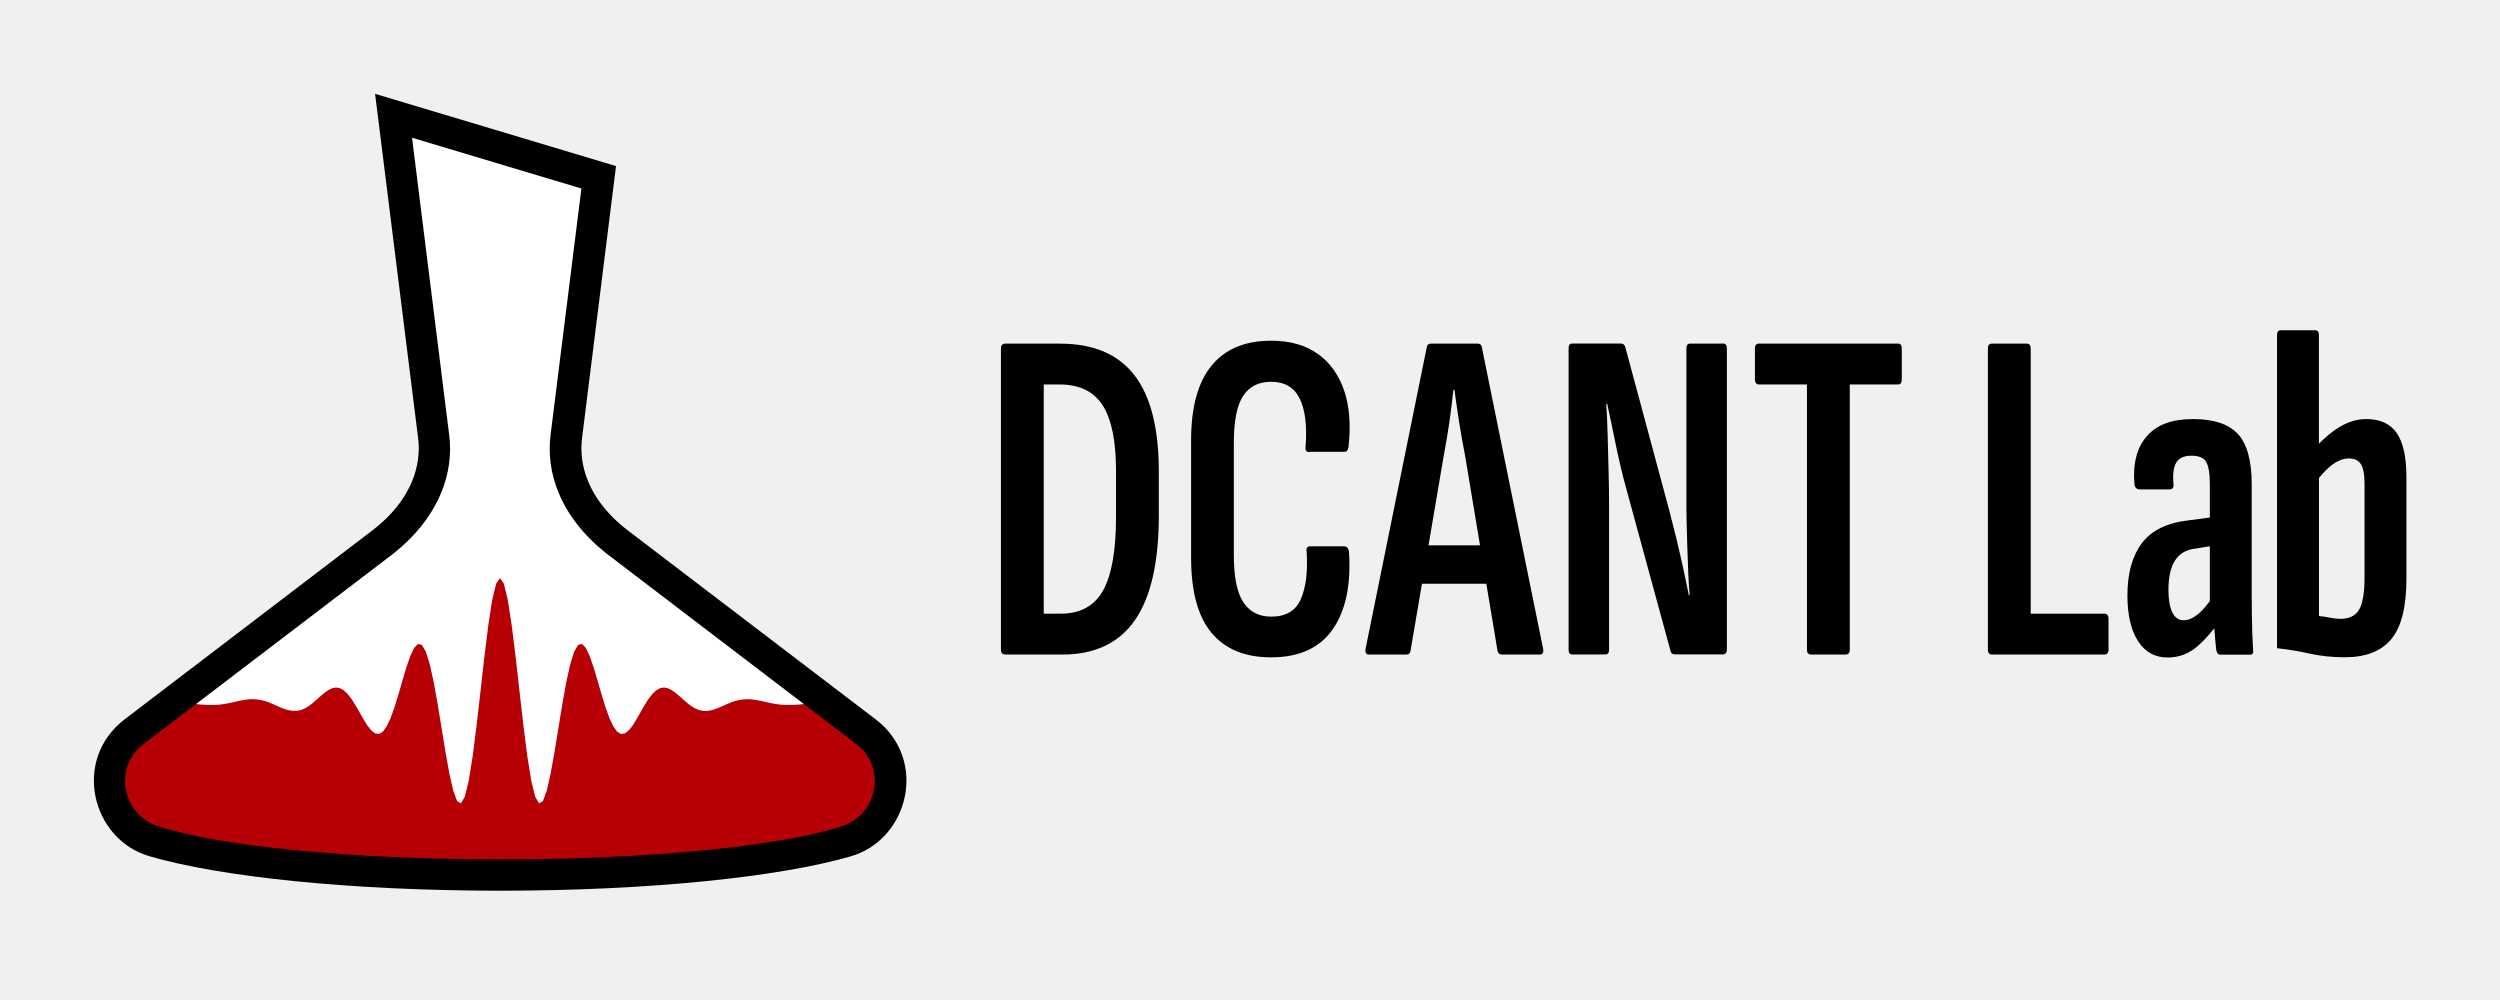
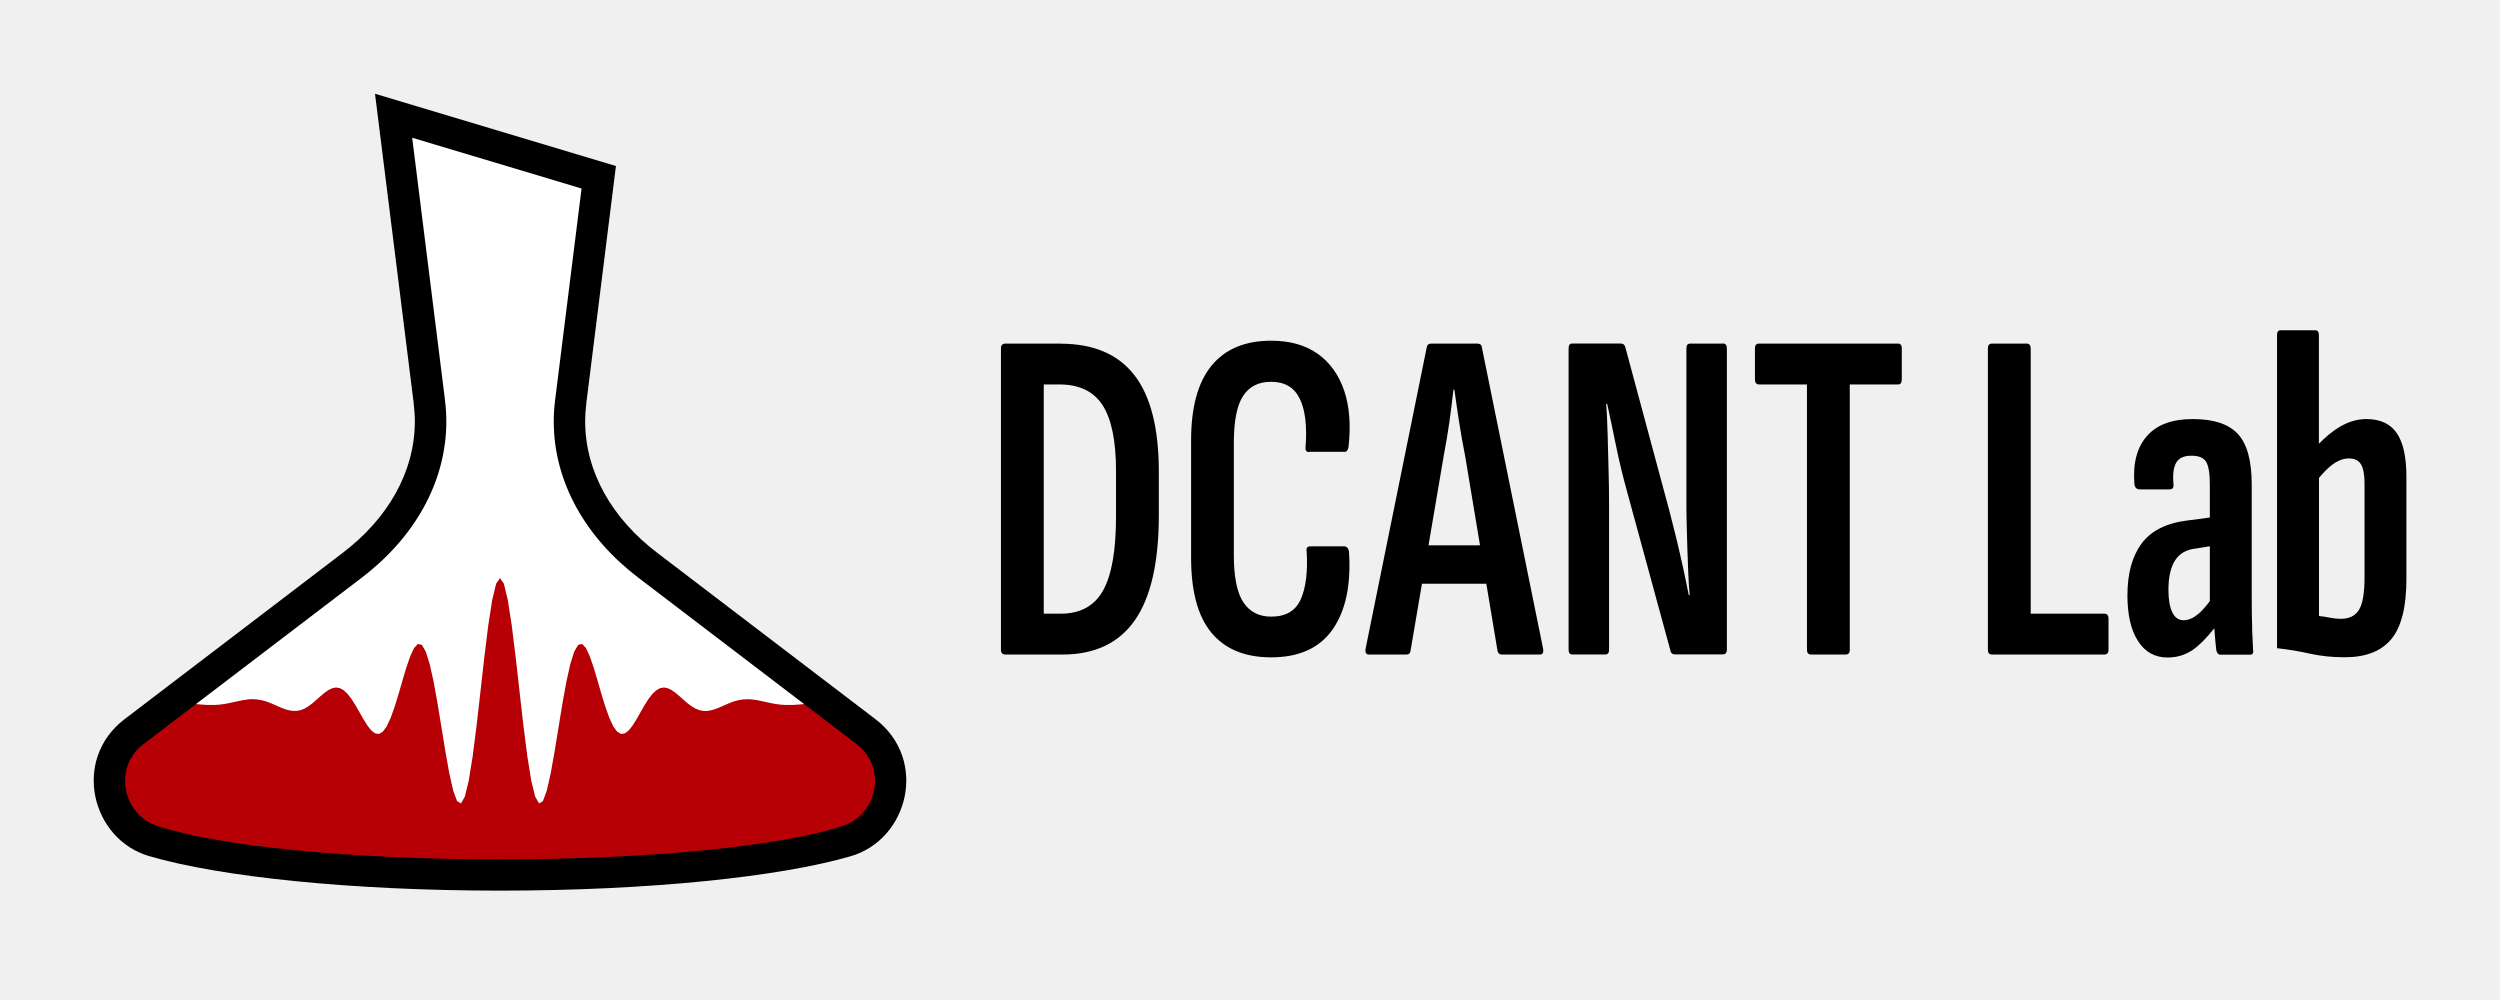
<svg xmlns="http://www.w3.org/2000/svg" version="1.1" viewBox="0 0 320 128">
  <defs>
    <style>
      #decanter-bg { isolation: isolate; fill-rule: evenodd; fill: #ffffff; }
      #wave { isolation: isolate; fill-rule: evenodd; fill: #b60005; }
      #decanter, #text { isolation: isolate; fill-rule: evenodd; fill: #000000; }
    </style>
  </defs>
-   <path id="decanter-bg" d="M110.84,93.64l-31.65-24.12s-.04-.03-.05-.04h0c-4.17-3.2-6.72-7.44-6.72-12.08,0-.51.04-1.02.1-1.52h0l4.14-33.12-26.27-7.88,5.12,41h0c.06.5.1,1.01.1,1.52,0,4.64-2.54,8.88-6.72,12.07h0s-31.71,24.17-31.71,24.17c-5.37,4.09-3.45,12.14,2.33,13.98h0c8.29,2.6,25.11,4.38,44.5,4.38s36.21-1.78,44.5-4.38h0c5.78-1.84,7.71-9.89,2.34-13.98Z" />
+   <path id="decanter-bg" d="M110.84,93.64l-28.06-21.39h0c-6.12-4.66-9.9-11.08-9.9-18.17,0-.89.06-1.78.18-2.65l3.59-28.68-26.27-7.88,4.58,36.62h0c.11.85.17,1.71.17,2.59,0,7.09-3.78,13.51-9.9,18.16h0l-28.06,21.39c-5.37,4.09-3.45,12.14,2.33,13.98h0c8.29,2.6,25.11,4.38,44.5,4.38s36.21-1.78,44.5-4.38h0c5.78-1.84,7.71-9.89,2.34-13.98Z" />
  <path id="wave" d="M110.84,93.64l-4.93-3.76h-.41s-.5.04-.5.04l-.5.04-.5.05-.5.05-.5.05-.5.05-.5.04-.5.03h-.5s-.5,0-.5,0l-.5-.03-.5-.06-.5-.08-.5-.1-.5-.11-.5-.11-.5-.1-.5-.08-.5-.05h-.5s-.5.03-.5.03l-.5.09-.5.13-.5.18-.5.21-.5.22-.5.22-.5.19-.5.14-.5.08h-.5s-.5-.11-.5-.11l-.5-.2-.5-.3-.5-.38-.5-.43-.5-.45-.5-.42-.5-.36-.5-.25-.5-.1-.5.08-.5.28-.5.47-.5.65-.5.79-.5.87-.5.88-.5.81-.5.64-.5.4-.5.08-.5-.29-.5-.69-.5-1.07-.5-1.39-.5-1.62-.5-1.73-.5-1.68-.5-1.46-.5-1.07-.5-.53-.5.13-.5.86-.5,1.59-.5,2.24-.5,2.76-.5,3.05-.5,3.08-.5,2.8-.5,2.23-.5,1.37-.5.31-.5-.87-.5-2.05-.5-3.11-.5-3.92-.5-4.38-.5-4.43-.5-4.04-.5-3.23-.5-2.09-.5-.72-.5.72-.5,2.09-.5,3.23-.5,4.04-.5,4.43-.5,4.38-.5,3.92-.5,3.11-.5,2.05-.5.87-.5-.31-.5-1.37-.5-2.23-.5-2.8-.5-3.08-.5-3.05-.5-2.76-.5-2.24-.5-1.59-.5-.86-.5-.13-.5.53-.5,1.07-.5,1.46-.5,1.68-.5,1.73-.5,1.62-.5,1.39-.5,1.07-.5.69-.5.29-.5-.08-.5-.4-.5-.64-.5-.81-.5-.88-.5-.87-.5-.79-.5-.65-.5-.47-.5-.28-.5-.08-.5.1-.5.25-.5.36-.5.42-.5.45-.5.43-.5.38-.5.3-.5.2-.5.1h-.5s-.5-.07-.5-.07l-.5-.14-.5-.19-.5-.22-.5-.22-.5-.21-.5-.18-.5-.13-.5-.09-.5-.04h-.5s-.5.06-.5.06l-.5.08-.5.1-.5.11-.5.11-.5.1-.5.08-.5.06-.5.03h-.5s-.5,0-.5,0l-.5-.03-.5-.04-.5-.05-.5-.05-.5-.05-.5-.05-.5-.04-.5-.03h-.41s-4.93,3.75-4.93,3.75c-5.37,4.09-3.45,12.14,2.33,13.98h0c8.29,2.6,25.11,4.38,44.5,4.38s36.21-1.78,44.5-4.38h0c5.78-1.84,7.71-9.89,2.34-13.98Z" />
-   <path id="decanter" d="M112.05,92.05l-31.67-24.14h0c-3.71-2.82-5.96-6.51-5.96-10.55,0-.46.04-.9.09-1.35h0l4.34-34.75-30.84-9.25,5.5,44h0c.06.45.09.9.09,1.35,0,4.04-2.25,7.73-5.96,10.55h0s-31.67,24.15-31.67,24.15c-6.79,5.18-4.25,15.4,3.17,17.54h0c9.03,2.64,25.75,4.41,44.88,4.41s35.84-1.77,44.88-4.4h0c7.42-2.15,9.96-12.37,3.17-17.55ZM107.7,105.77c-7.56,2.49-24.27,4.23-43.7,4.23s-36.18-1.74-43.72-4.24c-4.45-1.29-5.97-7.42-1.9-10.53l31.75-24.2h0c4.64-3.58,7.48-8.36,7.48-13.61,0-.61-.04-1.2-.12-1.79h0l-4.75-38h0l21.68,6.5-3.94,31.49h0c-.07.59-.12,1.19-.12,1.79,0,5.26,2.84,10.04,7.49,13.61h0s31.75,24.21,31.75,24.21c4.08,3.11,2.54,9.27-1.93,10.54Z" />
+   <path id="decanter" d="M112.05,92.05l-27.94-21.3h0c-5.69-4.33-9.21-10.28-9.21-16.84,0-.73.05-1.45.14-2.16h-.01l3.81-30.5-30.84-9.25,4.97,39.75h-.01c.08.71.14,1.43.14,2.16,0,6.56-3.52,12.51-9.21,16.84h0l-27.94,21.3c-6.79,5.18-4.25,15.4,3.17,17.54h0c9.03,2.64,25.75,4.41,44.88,4.41s35.84-1.77,44.88-4.4h0c7.42-2.15,9.96-12.37,3.17-17.55ZM107.7,105.77c-7.56,2.49-24.27,4.23-43.7,4.23s-36.18-1.74-43.72-4.24c-4.45-1.29-5.97-7.42-1.9-10.53l27.85-21.23h0c6.72-5.09,10.9-12.2,10.9-20.07,0-.91-.06-1.8-.17-2.68h0l-.02-.13s0-.05,0-.07l-4.18-33.42h0l21.68,6.5-3.39,27.12h0c-.11.88-.17,1.78-.17,2.68,0,7.87,4.18,14.98,10.9,20.07h0l27.85,21.23c4.08,3.11,2.54,9.27-1.93,10.54Z" />
  <path id="text" d="M135.72,43.98h-7.01c-.39,0-.59.2-.59.61v38.58c0,.41.2.61.59.61h7.31c4.12,0,7.21-1.47,9.25-4.4,2.04-2.94,3.06-7.42,3.06-13.46v-5.53c0-5.55-1.04-9.67-3.12-12.36-2.08-2.69-5.24-4.04-9.49-4.04ZM142.85,66.15c0,4.29-.55,7.43-1.65,9.42-1.1,1.98-2.91,2.98-5.42,2.98h-2.18v-29.34h2c2.55,0,4.4.89,5.54,2.67,1.14,1.78,1.71,4.58,1.71,8.38v5.89ZM167.6,57.83h4.54c.24,0,.39-.2.47-.61.31-2.79.13-5.2-.56-7.23-.69-2.02-1.82-3.59-3.39-4.71-1.57-1.11-3.56-1.67-5.95-1.67-3.34,0-5.88,1.06-7.63,3.19-1.75,2.13-2.62,5.32-2.62,9.57v15.01c0,4.33.87,7.54,2.62,9.63,1.75,2.09,4.29,3.13,7.63,3.13,3.57,0,6.2-1.19,7.87-3.58,1.67-2.39,2.37-5.71,2.09-9.96-.08-.45-.29-.67-.65-.67h-4.3c-.39,0-.55.22-.47.67.16,2.55-.09,4.58-.74,6.08-.65,1.5-1.92,2.25-3.8,2.25-1.57,0-2.76-.62-3.57-1.85-.81-1.23-1.21-3.25-1.21-6.04v-14.34c0-2.79.39-4.8,1.18-6.01.79-1.22,1.98-1.82,3.59-1.82,1.73,0,2.95.71,3.65,2.13.71,1.42.96,3.46.77,6.14-.08.49.08.73.47.73ZM189.69,44.47c-.04-.32-.24-.49-.59-.49h-5.89c-.35,0-.55.16-.59.49l-7.84,38.64c-.04.45.1.67.41.67h4.83c.31,0,.49-.16.53-.49l1.46-8.57h8.24l1.44,8.63c.08.28.26.43.53.43h4.89c.35,0,.49-.24.41-.73l-7.84-38.58ZM182.85,69.8l1.95-11.48c.27-1.42.51-2.82.71-4.22.2-1.4.37-2.8.53-4.22h.12c.2,1.42.4,2.82.62,4.22.22,1.4.46,2.78.74,4.16l1.92,11.54h-6.59ZM220.51,43.98h-4.18c-.31,0-.47.2-.47.61v19.56c0,.81,0,1.74.03,2.79.02,1.05.05,2.13.09,3.22.04,1.09.08,2.17.12,3.22.04,1.05.1,1.98.18,2.79h-.12c-.2-1.01-.43-2.16-.71-3.43-.28-1.28-.57-2.55-.88-3.83-.31-1.28-.61-2.44-.88-3.49l-5.66-21.02c-.08-.28-.28-.43-.59-.43h-6.19c-.31,0-.47.2-.47.61v38.58c0,.41.16.61.47.61h4.24c.31,0,.47-.2.47-.61v-18.77c0-1.17-.02-2.53-.06-4.07-.04-1.54-.08-3.07-.12-4.59-.04-1.52-.1-2.86-.18-4.04h.12c.35,1.62.73,3.39,1.12,5.32.39,1.92.86,3.88,1.41,5.86l5.6,20.53c.08.24.26.36.53.36h6.13c.35,0,.53-.2.53-.61v-38.58c0-.4-.18-.61-.53-.61ZM242.96,43.98h-17.8c-.35,0-.53.2-.53.61v3.95c0,.45.18.67.53.67h6.13v33.96c0,.41.18.61.53.61h4.42c.35,0,.53-.2.53-.61v-33.96h6.19c.31,0,.47-.22.47-.67v-3.95c0-.4-.16-.61-.47-.61ZM269.36,78.55h-9.43v-33.96c0-.4-.18-.61-.53-.61h-4.42c-.35,0-.53.2-.53.61v38.58c0,.41.18.61.53.61h14.38c.35,0,.53-.2.53-.61v-3.95c0-.45-.18-.67-.53-.67ZM288.28,80.49c-.04-1.09-.06-2.49-.06-4.19v-14.28c0-3.04-.59-5.19-1.77-6.47-1.18-1.28-3.1-1.91-5.77-1.91s-4.59.72-5.86,2.16c-1.28,1.44-1.82,3.47-1.62,6.11.04.49.27.73.71.73h3.77c.39,0,.57-.2.53-.61-.12-1.3,0-2.24.35-2.82.35-.59,1-.88,1.94-.88s1.57.26,1.89.79c.31.53.47,1.5.47,2.92v4.2l-2.71.36c-2.79.32-4.79,1.31-6.01,2.95-1.22,1.64-1.83,3.86-1.83,6.65,0,2.51.45,4.47,1.36,5.86.9,1.4,2.16,2.1,3.77,2.1,1.22,0,2.31-.33,3.27-1,.82-.57,1.73-1.5,2.73-2.75,0,.05,0,.09,0,.14.08,1.07.16,1.95.24,2.64.08.41.26.61.53.61h3.83c.31,0,.43-.22.35-.67-.04-.65-.08-1.52-.12-2.61ZM282.86,76.94c-.58.77-1.09,1.34-1.53,1.69-.63.51-1.24.76-1.83.76-.63,0-1.11-.33-1.44-1-.33-.67-.5-1.63-.5-2.89,0-1.62.28-2.88.85-3.77.57-.89,1.46-1.4,2.68-1.52l1.77-.29v7.01ZM306.78,55.43c-.82-1.19-2.12-1.79-3.89-1.79-1.18,0-2.35.35-3.51,1.06-.84.51-1.69,1.22-2.56,2.1v-13.92c0-.4-.16-.61-.47-.61h-4.42c-.31,0-.47.2-.47.61v40.09c1.45.16,2.86.39,4.21.7,1.36.3,2.84.46,4.45.46,2.71,0,4.7-.78,5.98-2.34,1.28-1.56,1.92-4.12,1.92-7.68v-13.06c0-2.55-.41-4.42-1.24-5.62ZM302.66,73.93c0,1.98-.24,3.36-.71,4.13-.47.77-1.26,1.15-2.36,1.15-.43,0-.89-.05-1.38-.15-.49-.1-.95-.17-1.38-.21v-17.68c.51-.62,1.03-1.15,1.56-1.58.77-.61,1.52-.91,2.27-.91.71,0,1.22.24,1.53.73.31.49.47,1.3.47,2.43v12.09Z" />
</svg>
